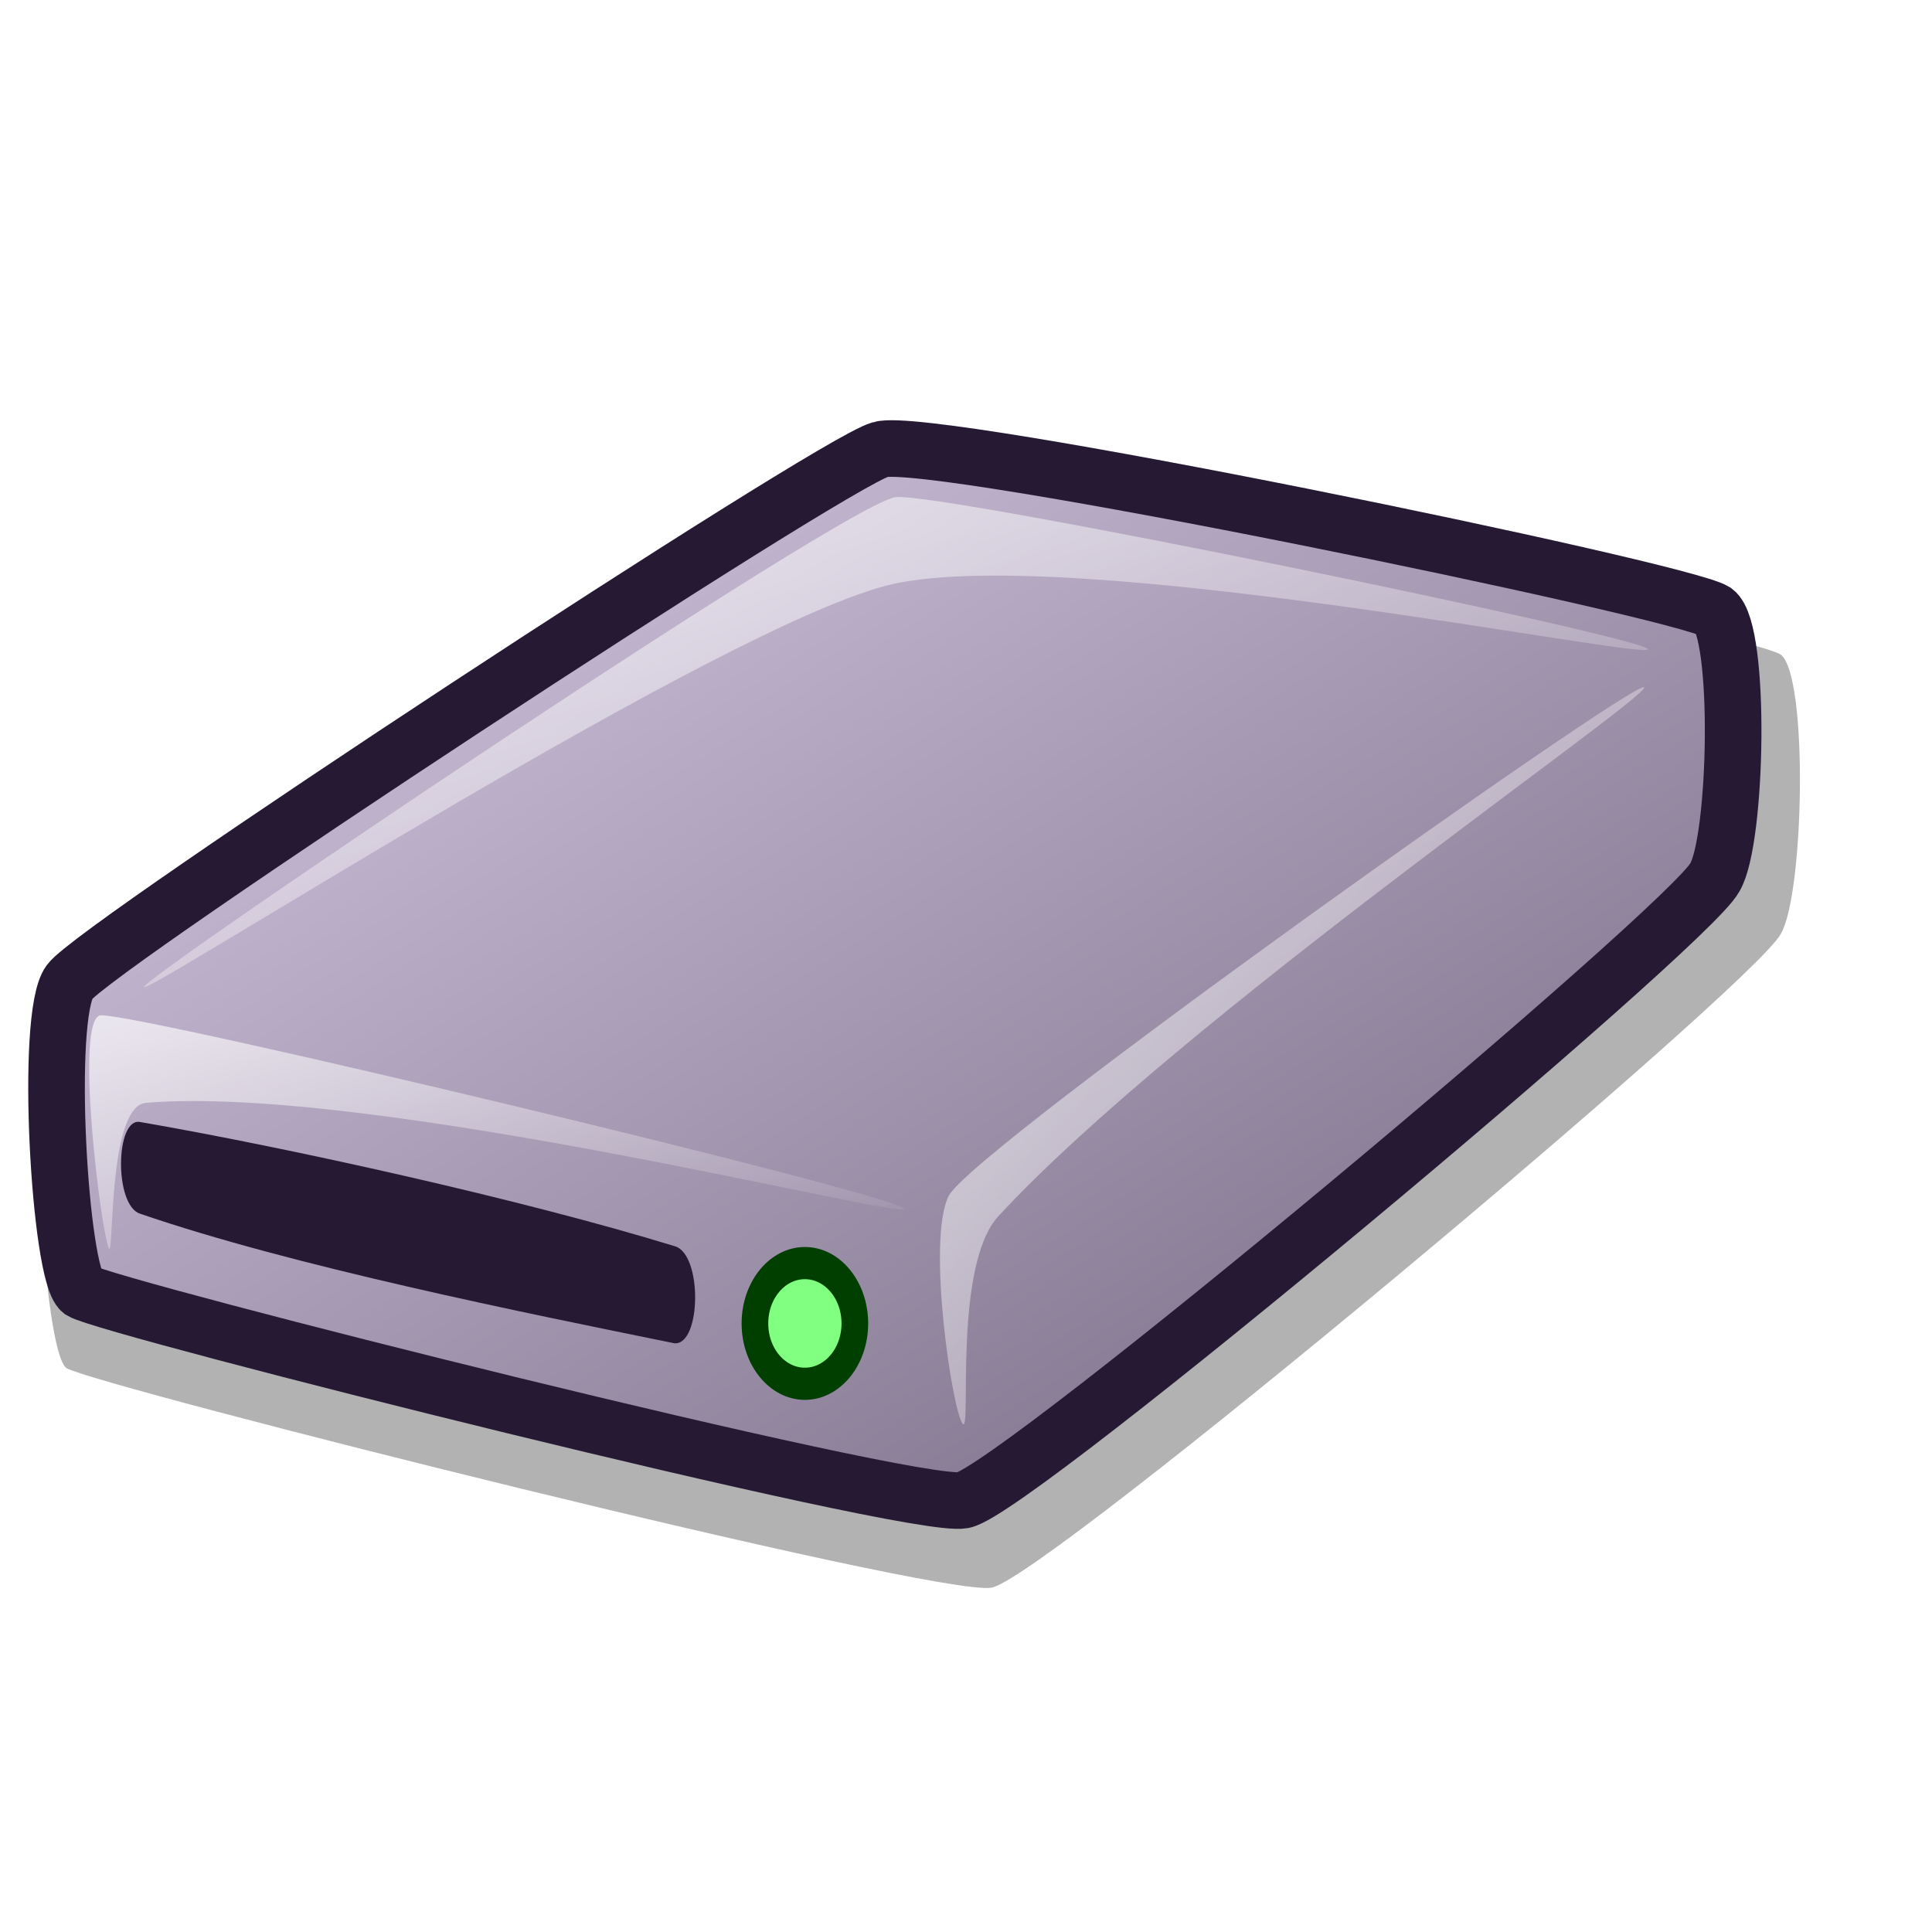
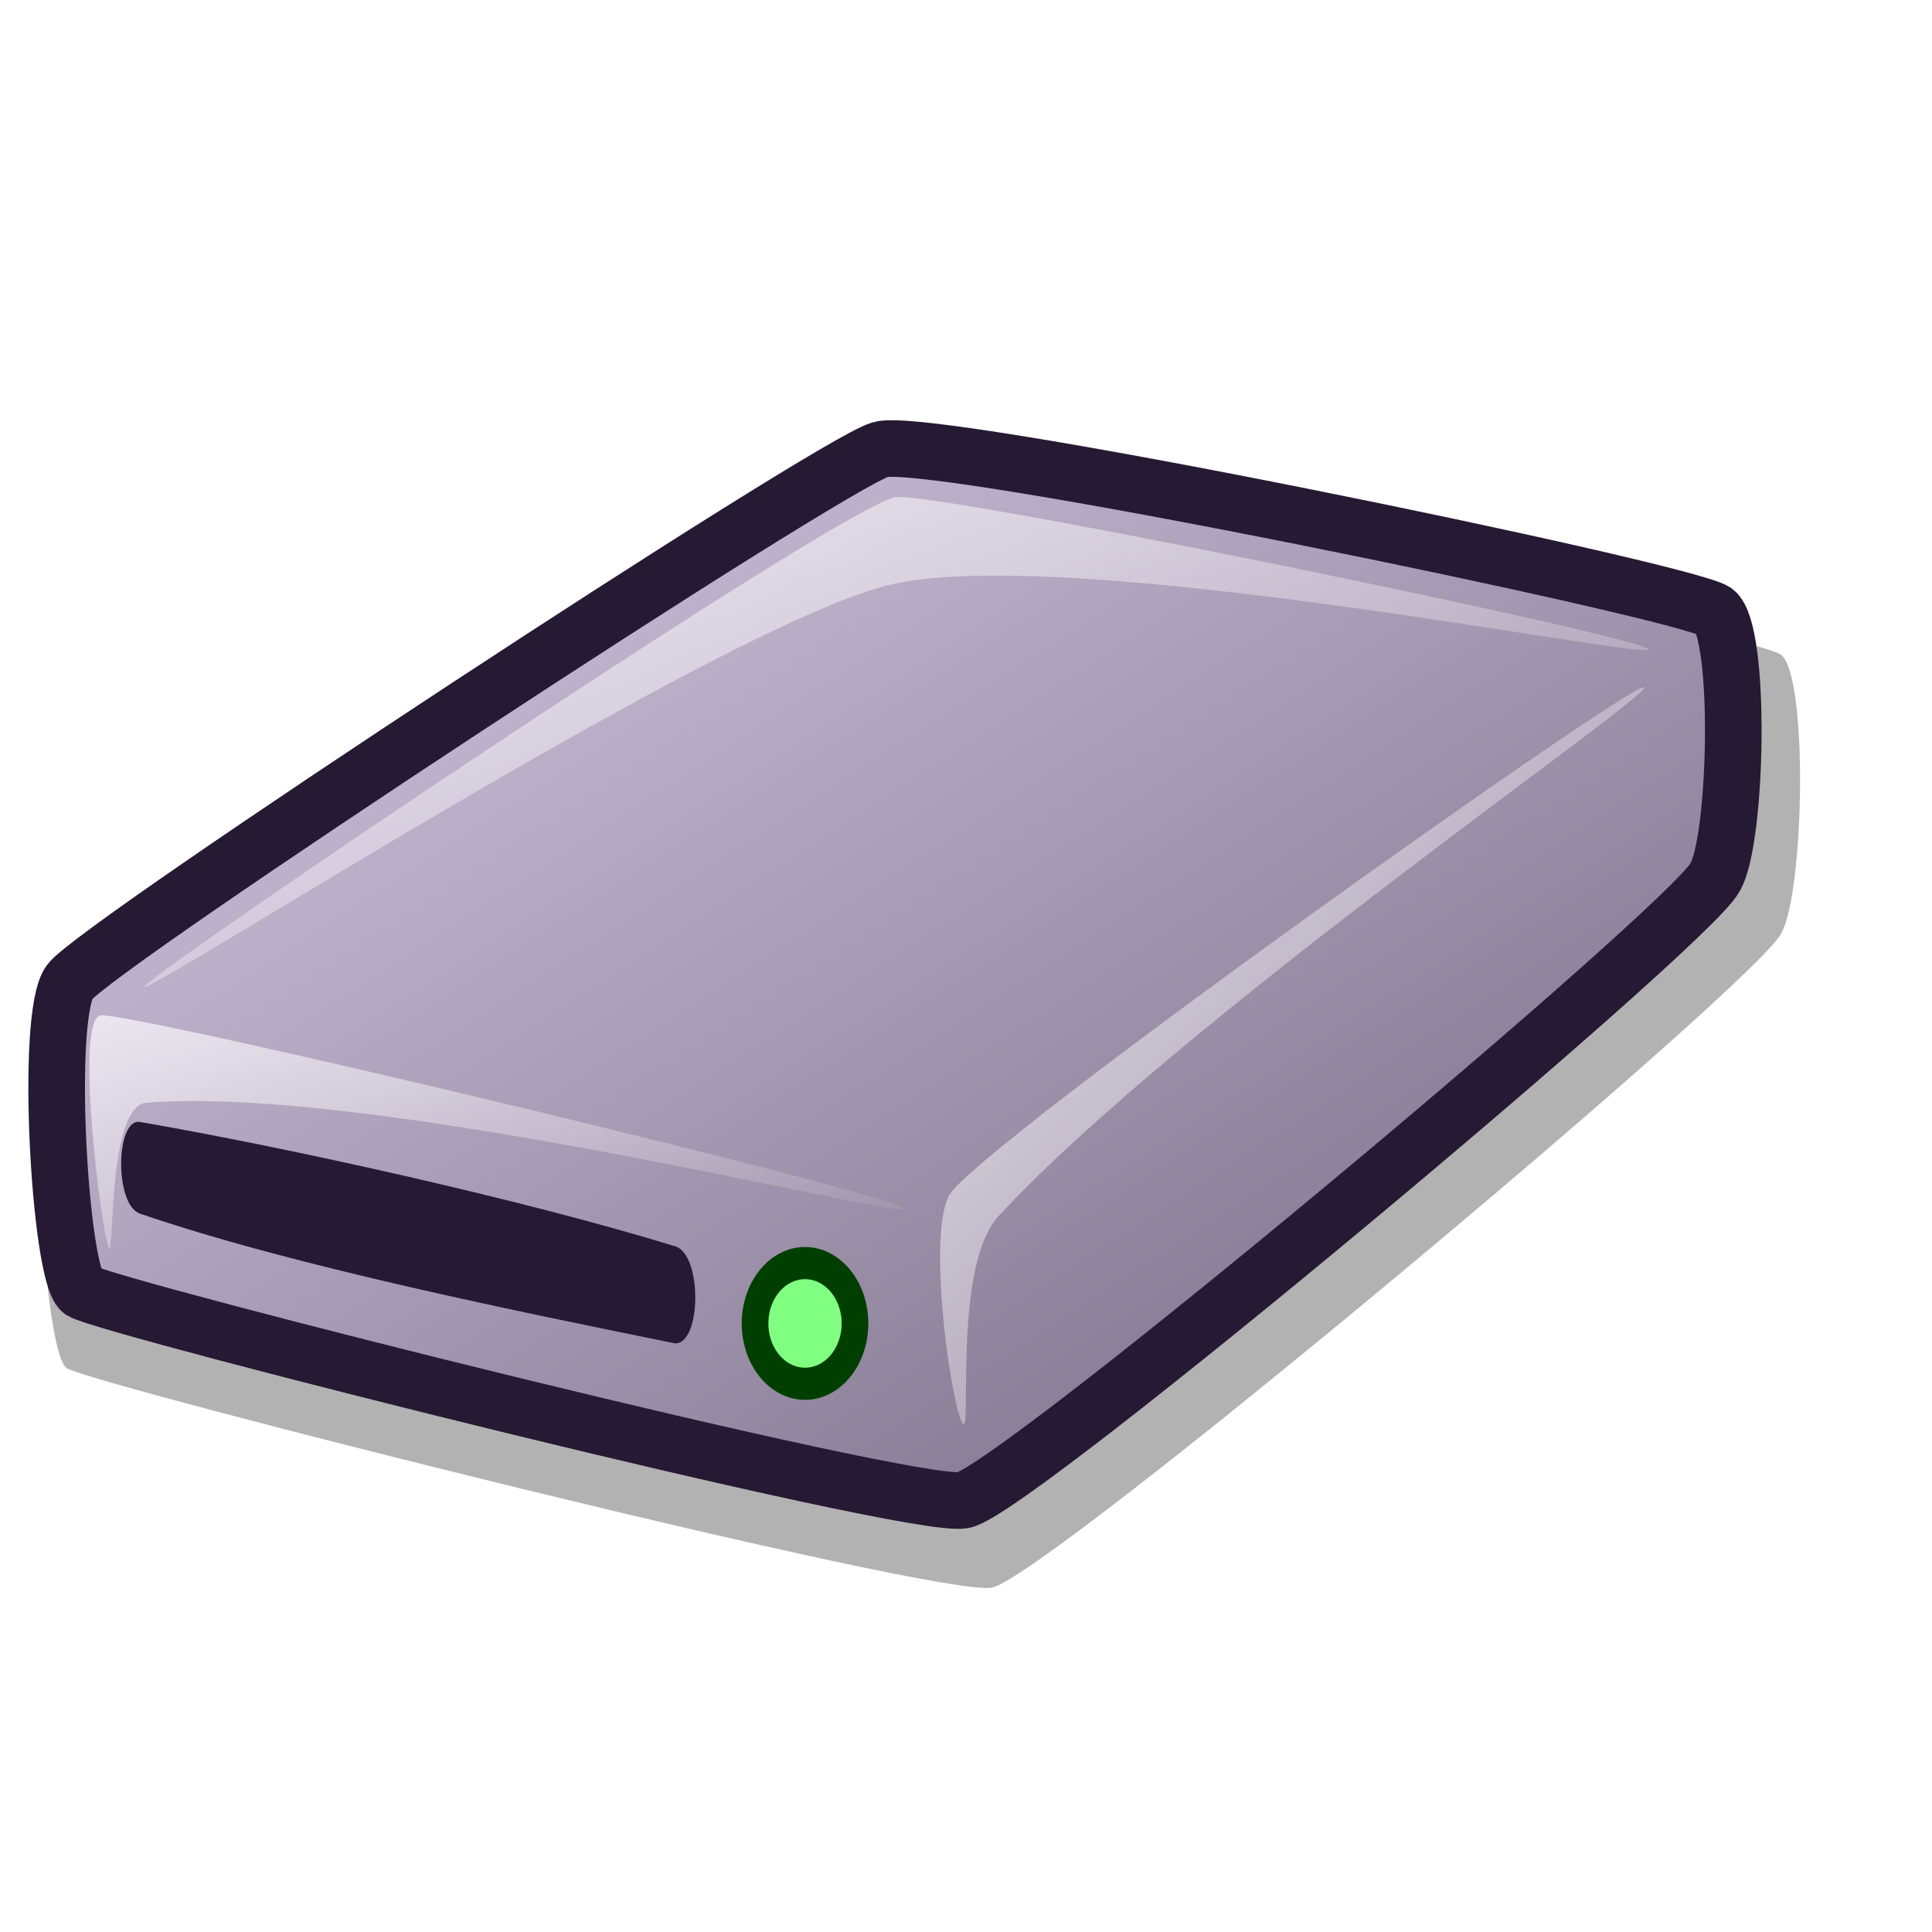
<svg xmlns="http://www.w3.org/2000/svg" xmlns:xlink="http://www.w3.org/1999/xlink" version="1.0" x="0" y="0" width="48pt" height="48pt" id="svg1">
  <defs id="defs3">
    <linearGradient id="linearGradient570">
      <stop style="stop-color:#ffffff;stop-opacity:1;" offset="0" id="stop571" />
      <stop style="stop-color:#ffffff;stop-opacity:0;" offset="1" id="stop572" />
    </linearGradient>
    <linearGradient id="linearGradient563">
      <stop style="stop-color:#d9cce6;stop-opacity:1;" offset="0" id="stop564" />
      <stop style="stop-color:#73667f;stop-opacity:1;" offset="1" id="stop565" />
    </linearGradient>
-     <linearGradient x1="0.01" y1="0.016" x2="0.985" y2="0.977" id="linearGradient566" xlink:href="#linearGradient563" />
-     <linearGradient x1="0.007" y1="-0.03" x2="0.985" y2="1.045" id="linearGradient569" xlink:href="#linearGradient570" />
-     <linearGradient x1="0.007" y1="0.013" x2="0.978" y2="0.974" id="linearGradient573" xlink:href="#linearGradient570" />
-     <linearGradient x1="0.007" y1="0.047" x2="1.02" y2="0.984" id="linearGradient575" xlink:href="#linearGradient570" />
+     <linearGradient x1="1.198" y1="18.124" x2="45.992" y2="62.249" id="linearGradient566" xlink:href="#linearGradient563" gradientTransform="matrix(1.250344,0,0,0.79978,4.437160e-3,0)" gradientUnits="userSpaceOnUse" />
+     <linearGradient x1="1.687" y1="62.389" x2="15.821" y2="77.934" id="linearGradient569" xlink:href="#linearGradient570" gradientTransform="matrix(1.86801,0,0,0.535329,4.437160e-3,0)" gradientUnits="userSpaceOnUse" />
+     <linearGradient x1="2.935" y1="29.216" x2="30.542" y2="56.528" id="linearGradient573" xlink:href="#linearGradient570" gradientTransform="matrix(1.751766,0,0,0.570852,4.437160e-3,0)" gradientUnits="userSpaceOnUse" />
+     <linearGradient x1="32.019" y1="23.366" x2="56.207" y2="45.742" id="linearGradient575" xlink:href="#linearGradient570" gradientTransform="matrix(0.977333,0,0,1.023192,4.437160e-3,0)" gradientUnits="userSpaceOnUse" />
    <linearGradient id="linearGradient578" xlink:href="#linearGradient570" />
  </defs>
-   <path d="M 2.198 45.319 C 3.163 45.904 31.078 52.934 32.851 52.592 C 34.646 52.271 58.075 32.66 58.989 30.94 C 59.765 29.645 59.907 22.383 58.989 21.684 C 57.785 20.933 31.68 15.543 29.977 16.064 C 28.221 16.561 2.692 33.323 1.787 34.576 C 0.919 35.758 1.445 44.734 2.198 45.319 z " style="font-size:12;opacity:0.303;fill-rule:evenodd;stroke-width:12.5;" id="path776" />
-   <path d="M 2.693 42.768 C 3.613 43.325 30.211 50.023 31.901 49.697 C 33.611 49.391 55.935 30.706 56.806 29.066 C 57.546 27.832 57.681 20.913 56.806 20.247 C 55.659 19.531 30.785 14.395 29.163 14.892 C 27.489 15.365 3.165 31.337 2.302 32.531 C 1.475 33.657 1.976 42.21 2.693 42.768 z " style="font-size:12;fill:url(#linearGradient566);fill-rule:evenodd;stroke:#261933;stroke-width:1.875;stroke-dasharray:none;" id="path679" />
-   <path d="M 3.606 41.35 C 3.346 40.817 2.446 33.658 3.345 33.633 C 4.722 33.591 29.721 39.577 29.945 40.036 C 30.156 40.469 12.342 35.905 4.834 36.533 C 3.562 36.64 3.781 41.709 3.606 41.35 z " style="font-size:12;opacity:0.7;fill:url(#linearGradient569);fill-rule:evenodd;stroke:none;stroke-width:0.107pt;" id="path680" />
-   <path d="M 4.78 32.688 C 4.824 32.314 28.086 16.612 29.684 16.467 C 31.339 16.329 54.633 21.139 54.59 21.507 C 54.546 21.874 35.645 18.033 29.608 19.34 C 24.112 20.559 4.737 33.049 4.78 32.688 z " style="font-size:12;opacity:0.7;fill:url(#linearGradient573);fill-rule:evenodd;stroke:none;stroke-width:0.107pt;" id="path682" />
-   <path d="M 31.901 47.177 C 31.57 46.892 30.675 41.062 31.434 39.602 C 32.318 37.993 54.15 22.5 54.459 22.767 C 54.758 23.025 39.093 33.773 33.075 40.286 C 31.574 41.91 32.179 47.417 31.901 47.177 z " style="font-size:12;opacity:0.7;fill:url(#linearGradient575);fill-rule:evenodd;stroke:none;stroke-width:0.107pt;" id="path683" />
-   <ellipse cx="410.205" cy="422.409" rx="11.72" ry="11.72" transform="matrix(0.14121,0,0,0.170551,-31.26207,-28.20177)" style="font-size:12;fill:#80ff80;fill-rule:evenodd;stroke:#003f00;stroke-width:6.25;stroke-linecap:round;stroke-linejoin:round;" id="path722" />
-   <path style="fill:#261933;fill-rule:evenodd;stroke:none;stroke-opacity:1;stroke-width:1pt;stroke-linejoin:miter;stroke-linecap:butt;fill-opacity:1;" d="M 4.648 37.169 C 9.524 38.011 17.335 39.741 22.347 41.281 C 23.275 41.532 23.233 44.552 22.347 44.499 C 17.334 43.48 9.704 41.944 4.648 40.208 C 3.773 39.947 3.819 36.995 4.648 37.169 z " id="path594" />
+   <path d="M 2.202,45.319 C 3.167,45.904 31.082,52.934 32.856,52.592 C 34.65,52.271 58.079,32.66 58.993,30.94 C 59.769,29.645 59.912,22.383 58.993,21.684 C 57.789,20.933 31.684,15.543 29.982,16.064 C 28.225,16.561 2.697,33.323 1.792,34.576 C 0.924,35.758 1.449,44.734 2.202,45.319 z " style="font-size:12px;opacity:0.303;fill-rule:evenodd;stroke-width:12.5" id="path776" />
+   <path d="M 2.698,42.768 C 3.617,43.325 30.216,50.023 31.906,49.697 C 33.616,49.391 55.94,30.706 56.811,29.066 C 57.55,27.832 57.686,20.913 56.811,20.247 C 55.663,19.531 30.789,14.395 29.167,14.892 C 27.494,15.365 3.169,31.337 2.306,32.531 C 1.479,33.657 1.98,42.21 2.698,42.768 z " style="font-size:12px;fill:url(#linearGradient566);fill-rule:evenodd;stroke:#261933;stroke-width:1.875;stroke-dasharray:none" id="path679" />
+   <path d="M 3.61,41.35 C 3.351,40.817 2.45,33.658 3.35,33.633 C 4.727,33.591 29.726,39.577 29.95,40.036 C 30.16,40.469 12.346,35.905 4.838,36.533 C 3.567,36.64 3.785,41.709 3.61,41.35 z " style="font-size:12px;opacity:0.7;fill:url(#linearGradient569);fill-rule:evenodd;stroke:none;stroke-width:0.107pt" id="path680" />
+   <path d="M 4.784,32.688 C 4.828,32.314 28.09,16.612 29.689,16.467 C 31.343,16.329 54.637,21.139 54.594,21.507 C 54.551,21.874 35.65,18.033 29.613,19.34 C 24.117,20.559 4.741,33.049 4.784,32.688 z " style="font-size:12px;opacity:0.7;fill:url(#linearGradient573);fill-rule:evenodd;stroke:none;stroke-width:0.107pt" id="path682" />
+   <path d="M 31.906,47.177 C 31.575,46.892 30.679,41.062 31.438,39.602 C 32.323,37.993 54.154,22.5 54.464,22.767 C 54.763,23.025 39.097,33.773 33.079,40.286 C 31.578,41.91 32.183,47.417 31.906,47.177 z " style="font-size:12px;opacity:0.7;fill:url(#linearGradient575);fill-rule:evenodd;stroke:none;stroke-width:0.107pt" id="path683" />
+   <ellipse cx="410.205" cy="422.409" rx="11.72" ry="11.72" transform="matrix(0.14121,0,0,0.170551,-31.25763,-28.20177)" style="font-size:12px;fill:#80ff80;fill-rule:evenodd;stroke:#003f00;stroke-width:6.25;stroke-linecap:round;stroke-linejoin:round" id="path722" />
+   <path style="fill:#261933;fill-opacity:1;fill-rule:evenodd;stroke:none;stroke-width:1pt;stroke-linecap:butt;stroke-linejoin:miter;stroke-opacity:1" d="M 4.653,37.169 C 9.528,38.011 17.34,39.741 22.352,41.281 C 23.279,41.532 23.238,44.552 22.352,44.499 C 17.338,43.48 9.709,41.944 4.653,40.208 C 3.777,39.947 3.824,36.995 4.653,37.169 z " id="path594" />
</svg>
